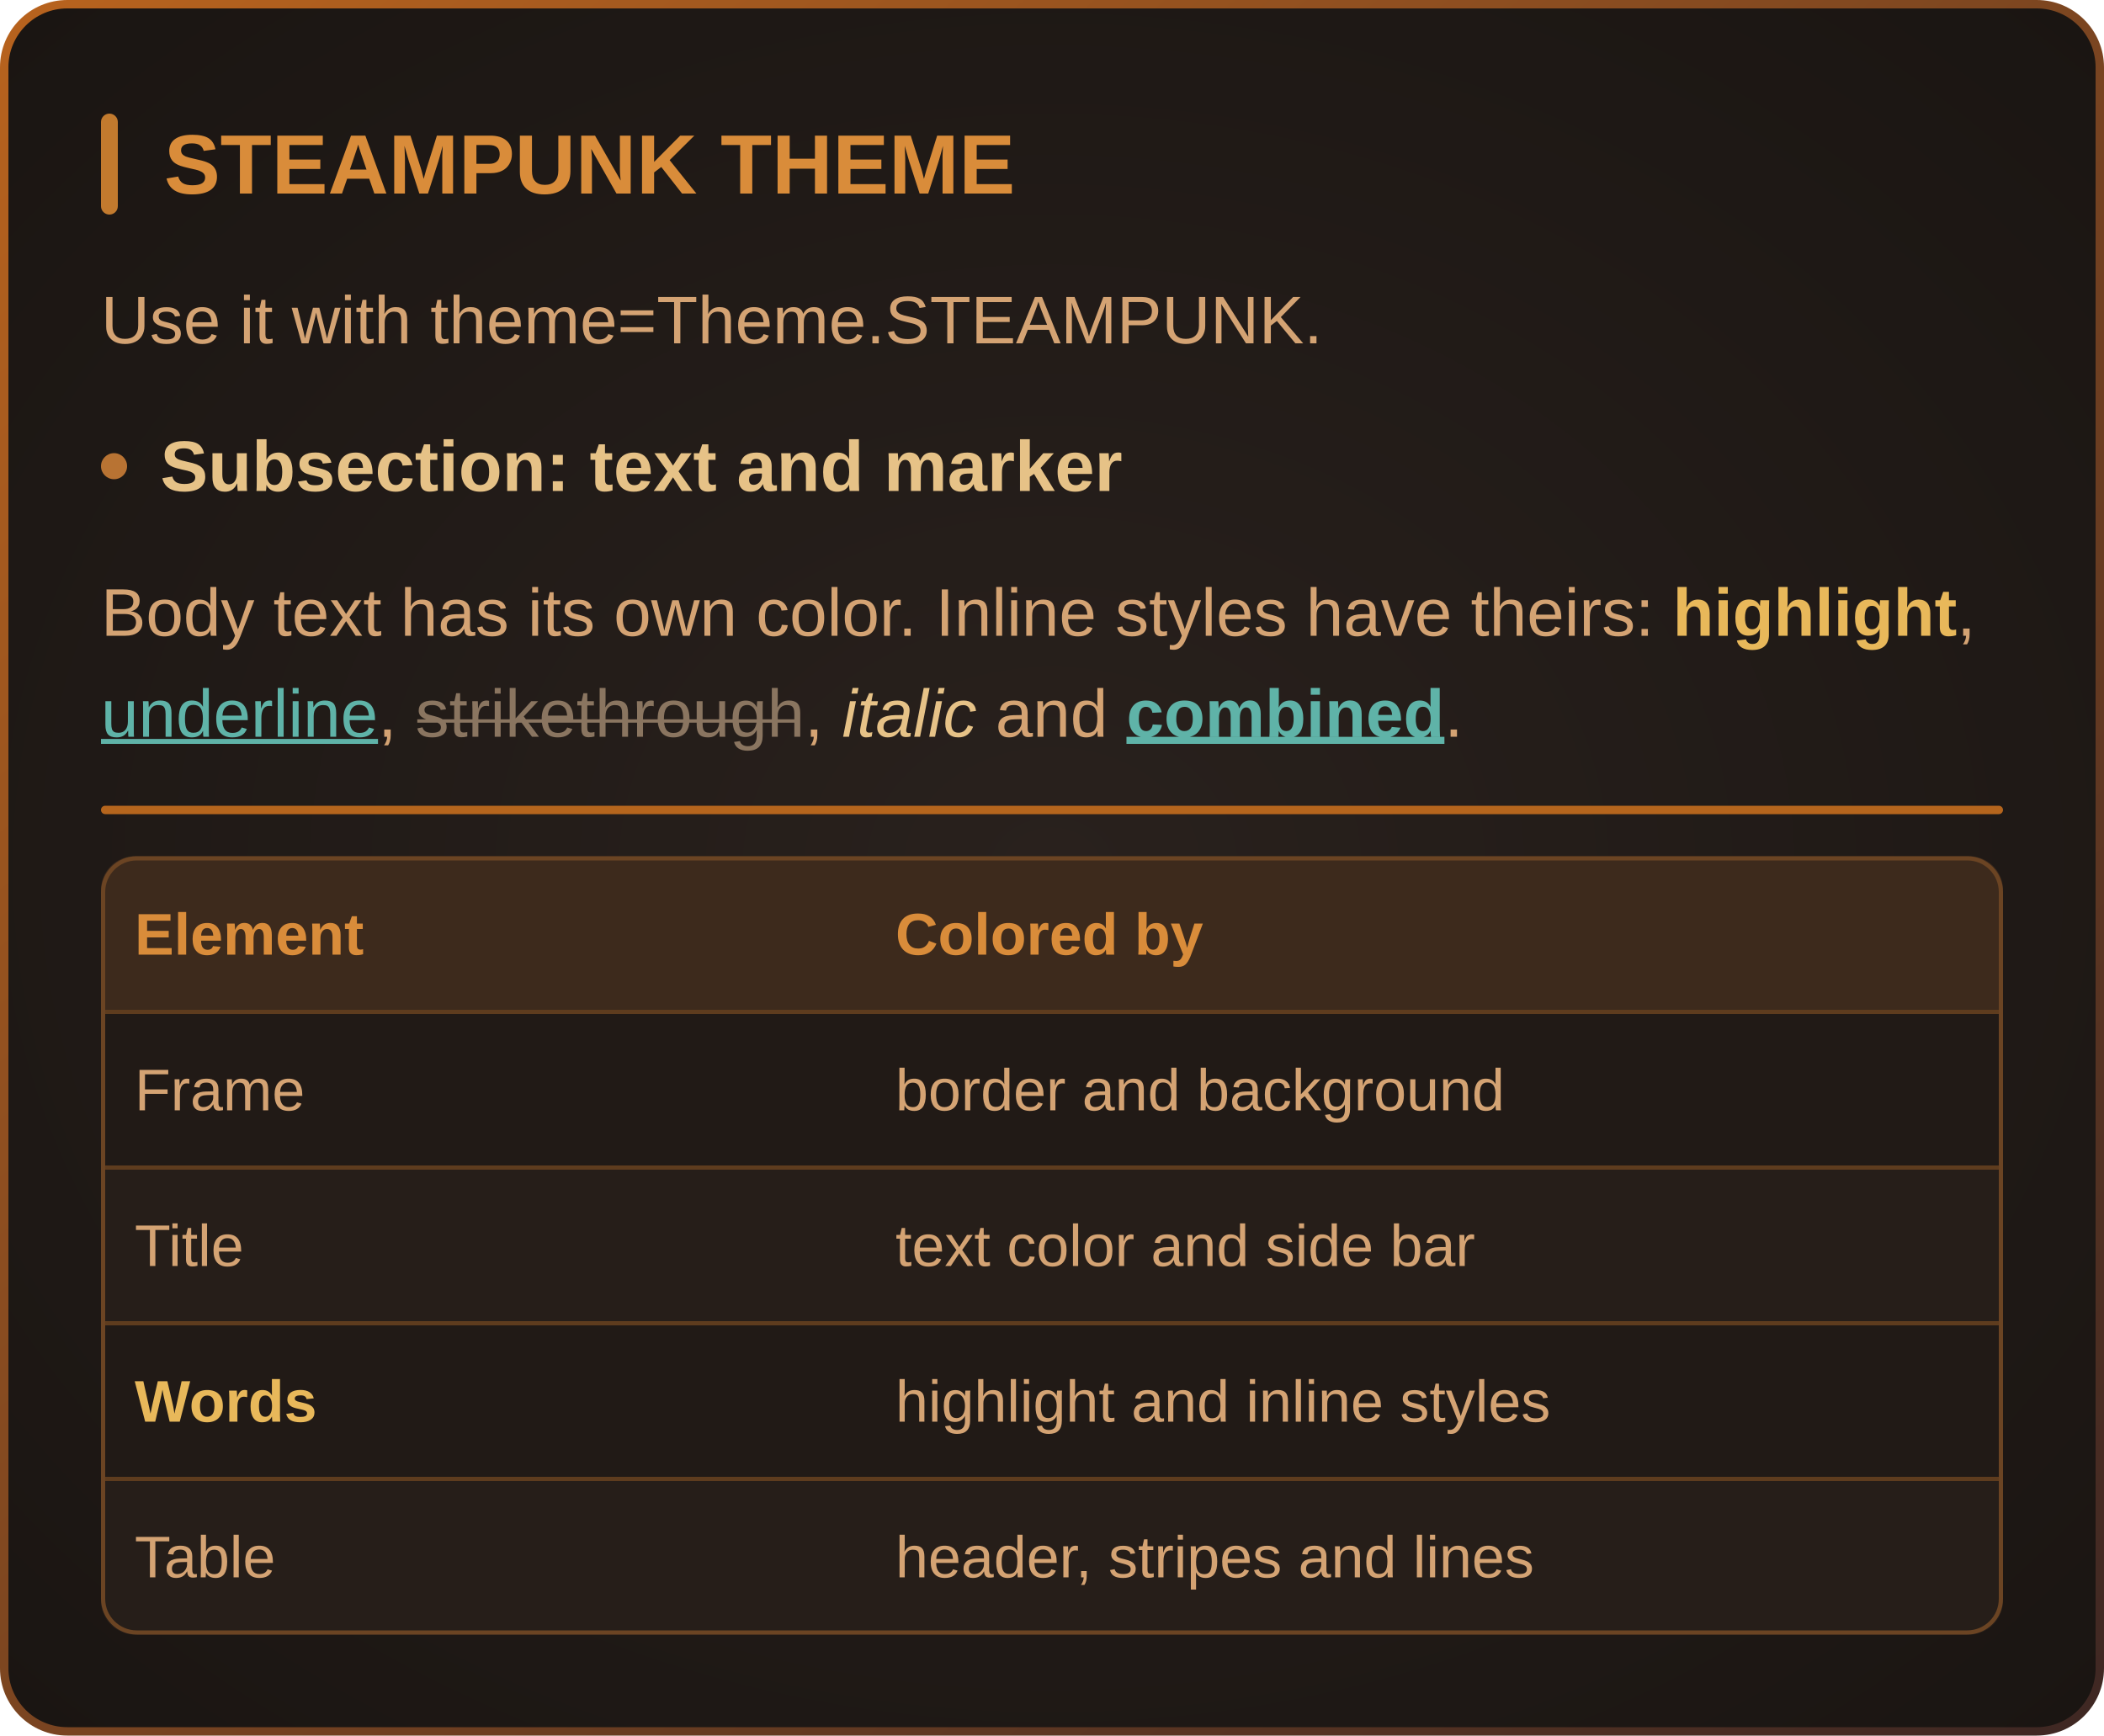
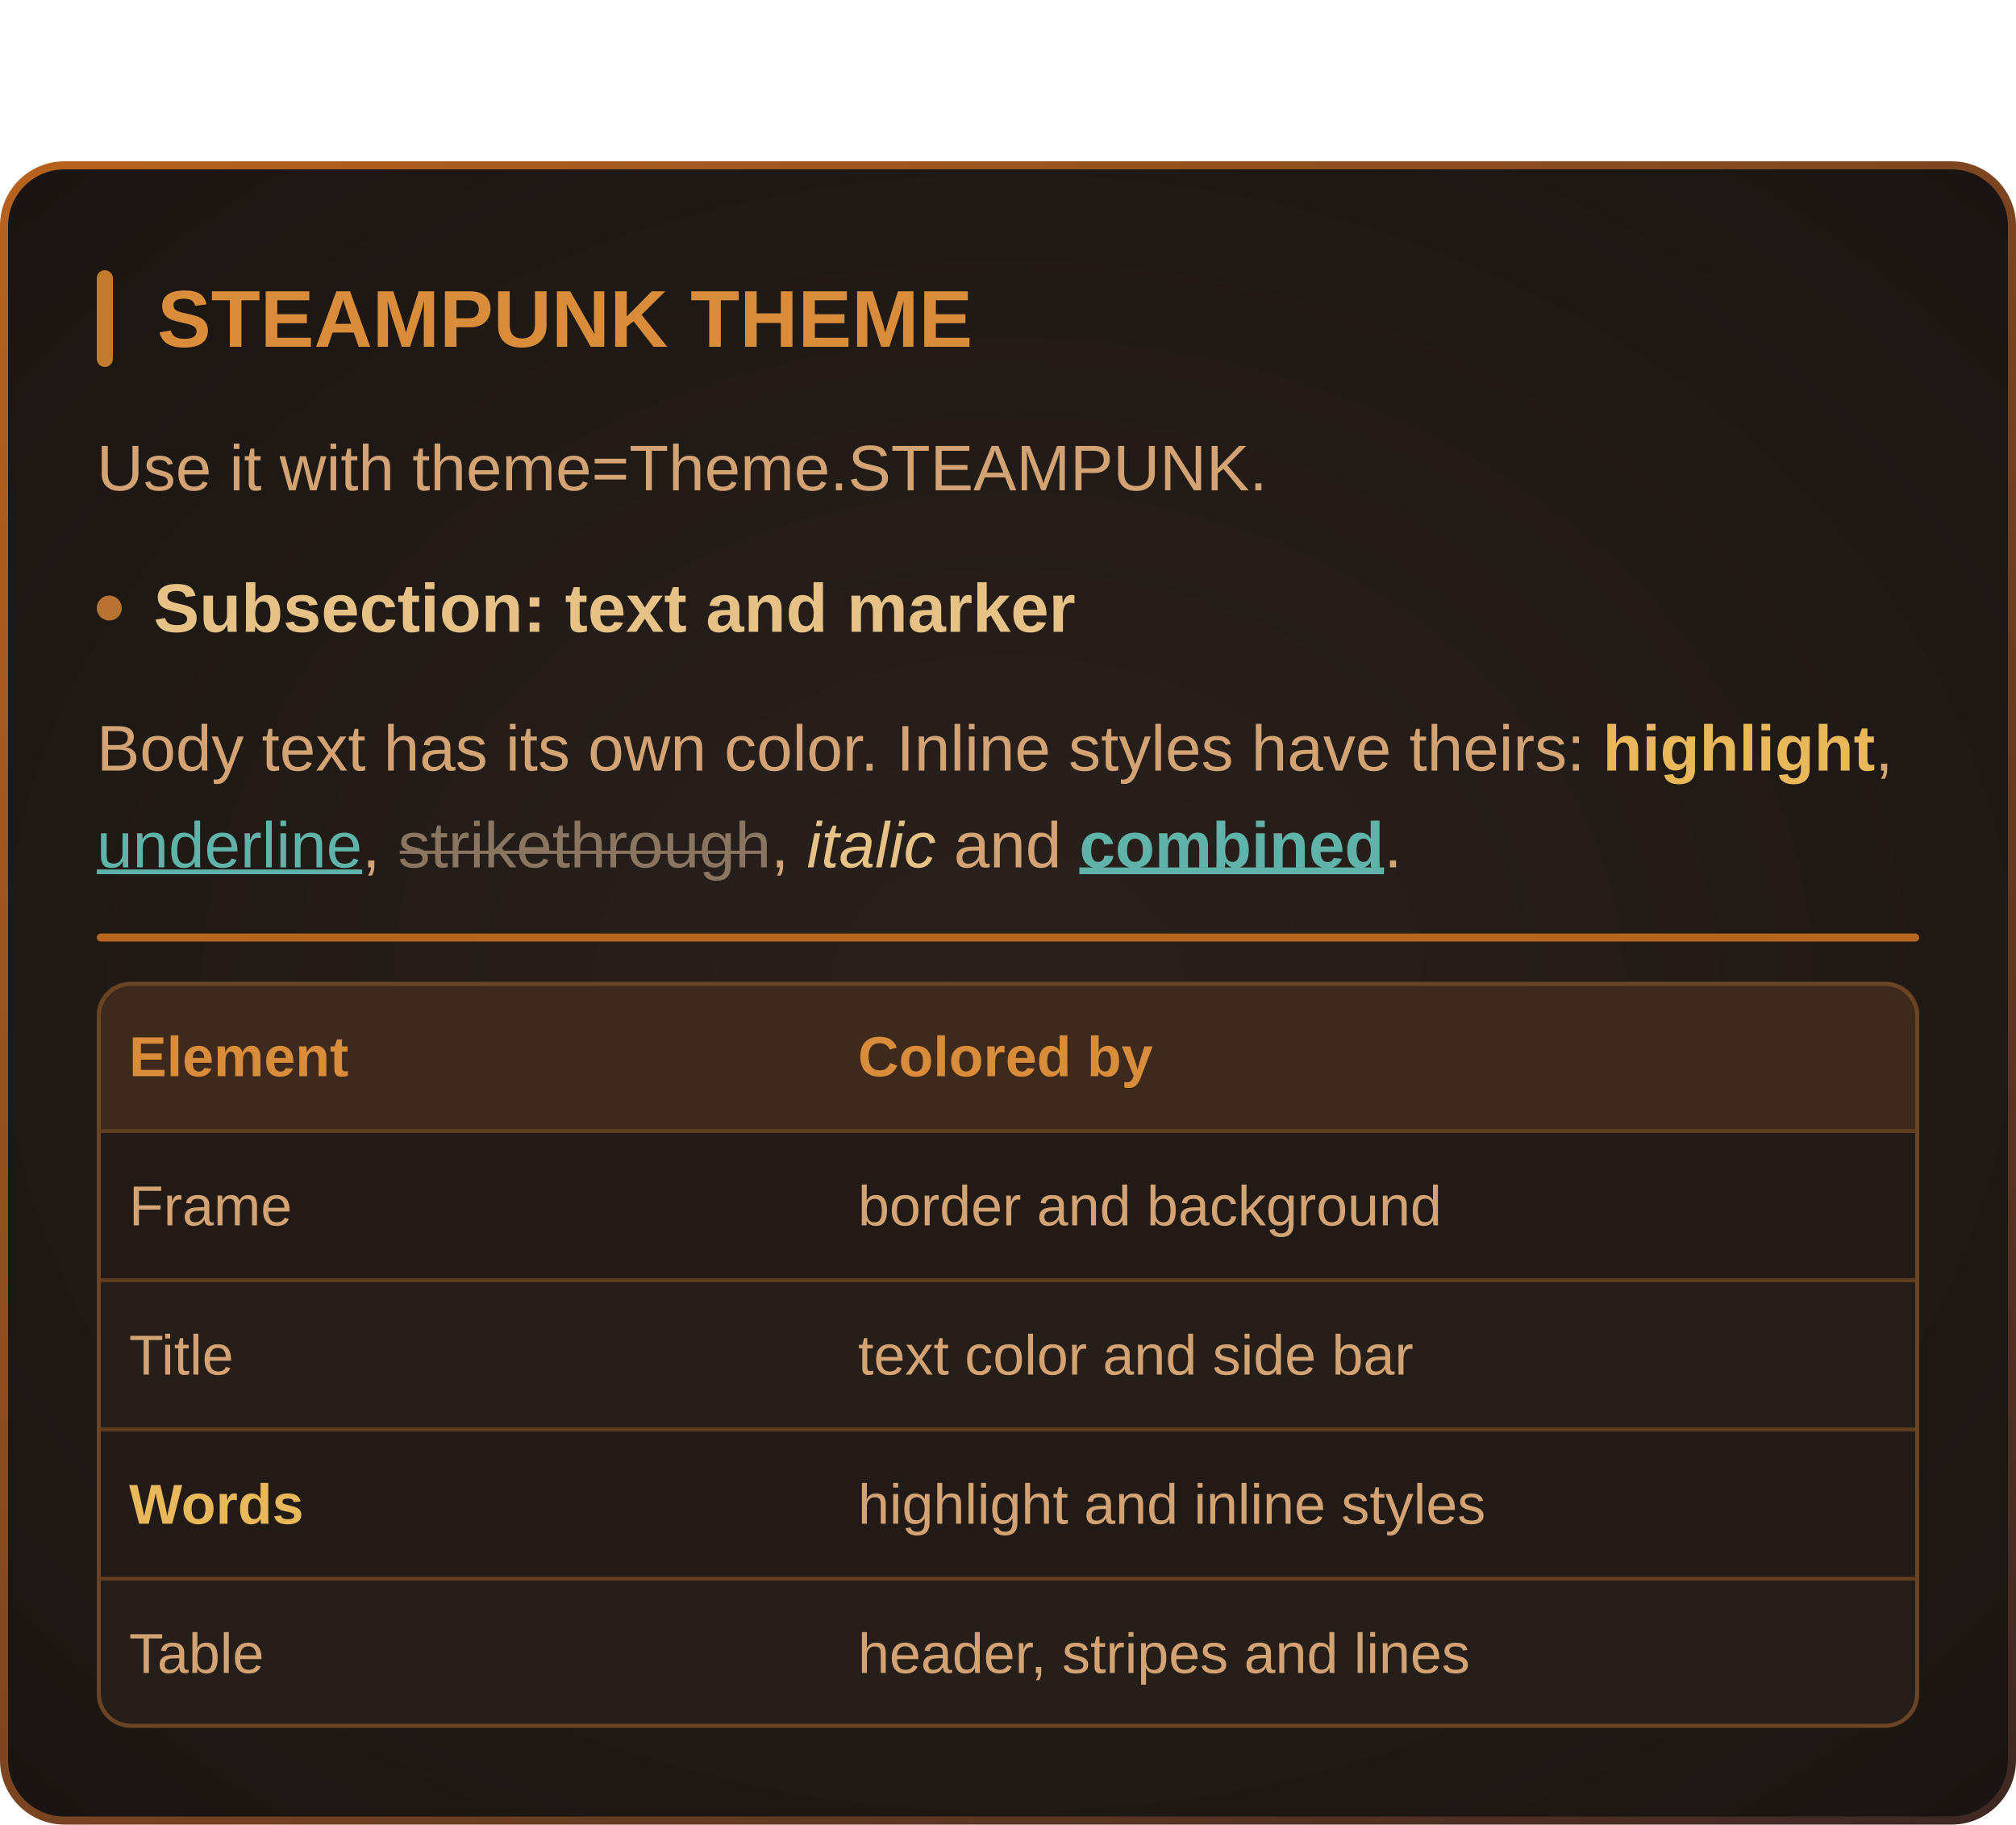
- <svg xmlns="http://www.w3.org/2000/svg" width="500" height="412.5" viewBox="0 0 500 412.5">
+ <svg xmlns="http://www.w3.org/2000/svg" width="500" height="452.5" viewBox="0 0 500 452.5">
  <style>
- @keyframes entry {
-   from { opacity: 0; transform: translateY(-24px); } to { opacity: 1; transform: none; }
+ @keyframes drop-dc5e0af1 {
+ 0% { opacity: 0; transform: translate(0px, -40px) scale(1); } 100% { opacity: 1; transform: translate(0px, 0px) scale(1); }
}
- .entry {
-   animation: entry 0.8s ease-out both;
+ .drop-dc5e0af1 {
+   animation: drop-dc5e0af1 0.8s cubic-bezier(0.22, 1, 0.36, 1) 0s 1 both;
  transform-box: fill-box;
  transform-origin: center;
}
@media (prefers-reduced-motion: reduce) {
-   .entry { animation: none; }
+   .drop-dc5e0af1 { animation: none; }
}
</style>
-   <g class="entry">
-     <defs>
-       <radialGradient id="background" cx="0.5" cy="0.5" r="0.7">
-         <stop offset="0" stop-color="#29211D" />
-         <stop offset="1" stop-color="#1A1512" />
-       </radialGradient>
-       <linearGradient id="border" x1="0" y1="0" x2="1" y2="1">
-         <stop offset="0" stop-color="#B8631E" />
-         <stop offset="1" stop-color="#3E2723" />
-       </linearGradient>
-     </defs>
-     <rect x="1" y="1" width="498" height="410.5" rx="15" fill="url(#background)" stroke="none" stroke-width="2" />
-     <rect x="1" y="1" width="498" height="410.5" rx="15" fill="none" stroke="url(#border)" stroke-width="2" />
-     <g font-family="Arial, Helvetica, sans-serif">
-       <rect x="24.0" y="27.0" width="4" height="24.0" rx="2" fill="#C27A2E" />
-       <text x="39.0" y="46.0" font-size="20" fill="#D98C3A" font-weight="700">STEAMPUNK THEME</text>
-       <text x="24.0" y="81.6" font-size="16" fill="#D4A373">Use it with theme=Theme.STEAMPUNK.</text>
-       <circle cx="27.1" cy="110.8" r="3.1" fill="#B87333" />
-       <text x="38.1" y="116.7" font-size="17" fill="#E6C287" font-weight="700">Subsection: text and marker</text>
-       <text x="24.0" y="151.1" font-size="16" fill="#D4A373">Body text has its own color. Inline styles have theirs: <tspan fill="#E8B85A" font-weight="700">highlight</tspan>,</text>
-       <text x="24.0" y="175.1" font-size="16" fill="#D4A373">
-         <tspan fill="#5FB3A8" text-decoration="underline">underline</tspan>, <tspan fill="#8A7560" text-decoration="line-through">strikethrough</tspan>, <tspan fill="#E6C287" font-style="italic">italic</tspan> and <tspan fill="#5FB3A8" font-weight="700" text-decoration="underline">combined</tspan>.</text>
-       <rect x="24.0" y="191.5" width="452.0" height="2" rx="1" fill="#B5651D" />
-       <clipPath id="table-clip-24-204">
-         <rect x="24.0" y="203.5" width="452.0" height="185.0" rx="8" />
-       </clipPath>
-       <g clip-path="url(#table-clip-24-204)">
-         <rect x="24.0" y="203.5" width="452.0" height="185.0" fill="#211A16" />
-         <rect x="24.0" y="203.5" width="452.0" height="37.0" fill="#3D2A1C" />
-         <rect x="24.0" y="277.5" width="452.0" height="37.0" fill="#261E19" />
-         <rect x="24.0" y="351.5" width="452.0" height="37.0" fill="#261E19" />
+   <g transform="translate(0 40)">
+     <g class="drop-dc5e0af1">
+       <defs>
+         <radialGradient id="background" cx="0.5" cy="0.5" r="0.7">
+           <stop offset="0" stop-color="#29211D" />
+           <stop offset="1" stop-color="#1A1512" />
+         </radialGradient>
+         <linearGradient id="border" x1="0" y1="0" x2="1" y2="1">
+           <stop offset="0" stop-color="#B8631E" />
+           <stop offset="1" stop-color="#3E2723" />
+         </linearGradient>
+       </defs>
+       <rect x="1" y="1" width="498" height="410.5" rx="15" fill="url(#background)" stroke="none" stroke-width="2" />
+       <rect x="1" y="1" width="498" height="410.5" rx="15" fill="none" stroke="url(#border)" stroke-width="2" />
+       <g font-family="Arial, Helvetica, sans-serif">
+         <rect x="24.0" y="27.0" width="4" height="24.0" rx="2" fill="#C27A2E" />
+         <text x="39.0" y="46.0" font-size="20" fill="#D98C3A" font-weight="700">STEAMPUNK THEME</text>
+         <text x="24.0" y="81.6" font-size="16" fill="#D4A373">Use it with theme=Theme.STEAMPUNK.</text>
+         <circle cx="27.1" cy="110.8" r="3.1" fill="#B87333" />
+         <text x="38.1" y="116.7" font-size="17" fill="#E6C287" font-weight="700">Subsection: text and marker</text>
+         <text x="24.0" y="151.1" font-size="16" fill="#D4A373">Body text has its own color. Inline styles have theirs: <tspan fill="#E8B85A" font-weight="700">highlight</tspan>,</text>
+         <text x="24.0" y="175.1" font-size="16" fill="#D4A373">
+           <tspan fill="#5FB3A8" text-decoration="underline">underline</tspan>, <tspan fill="#8A7560" text-decoration="line-through">strikethrough</tspan>, <tspan fill="#E6C287" font-style="italic">italic</tspan> and <tspan fill="#5FB3A8" font-weight="700" text-decoration="underline">combined</tspan>.</text>
+         <rect x="24.0" y="191.5" width="452.0" height="2" rx="1" fill="#B5651D" />
+         <clipPath id="table-clip-24-204">
+           <rect x="24.0" y="203.5" width="452.0" height="185.0" rx="8" />
+         </clipPath>
+         <g clip-path="url(#table-clip-24-204)">
+           <rect x="24.0" y="203.5" width="452.0" height="185.0" fill="#211A16" />
+           <rect x="24.0" y="203.5" width="452.0" height="37.0" fill="#3D2A1C" />
+           <rect x="24.0" y="277.5" width="452.0" height="37.0" fill="#261E19" />
+           <rect x="24.0" y="351.5" width="452.0" height="37.0" fill="#261E19" />
+         </g>
+         <line x1="24.0" y1="240.5" x2="476.0" y2="240.5" stroke="#5E3C1E" stroke-width="1" />
+         <line x1="24.0" y1="277.5" x2="476.0" y2="277.5" stroke="#5E3C1E" stroke-width="1" />
+         <line x1="24.0" y1="314.5" x2="476.0" y2="314.5" stroke="#5E3C1E" stroke-width="1" />
+         <line x1="24.0" y1="351.5" x2="476.0" y2="351.5" stroke="#5E3C1E" stroke-width="1" />
+         <text x="32.0" y="226.9" font-size="14" fill="#D98C3A" font-weight="700">Element</text>
+         <text x="212.8" y="226.9" font-size="14" fill="#D98C3A" font-weight="700">Colored by</text>
+         <text x="32.0" y="263.9" font-size="14" fill="#D4A373">Frame</text>
+         <text x="212.8" y="263.9" font-size="14" fill="#D4A373">border and background</text>
+         <text x="32.0" y="300.9" font-size="14" fill="#D4A373">Title</text>
+         <text x="212.8" y="300.9" font-size="14" fill="#D4A373">text color and side bar</text>
+         <text x="32.0" y="337.9" font-size="14" fill="#D4A373">
+           <tspan fill="#E8B85A" font-weight="700">Words</tspan>
+         </text>
+         <text x="212.8" y="337.9" font-size="14" fill="#D4A373">highlight and inline styles</text>
+         <text x="32.0" y="374.9" font-size="14" fill="#D4A373">Table</text>
+         <text x="212.8" y="374.9" font-size="14" fill="#D4A373">header, stripes and lines</text>
+         <rect x="24.5" y="204.0" width="451.0" height="184.0" rx="8" fill="none" stroke="#6B4423" stroke-width="1" />
      </g>
-       <line x1="24.0" y1="240.5" x2="476.0" y2="240.5" stroke="#5E3C1E" stroke-width="1" />
-       <line x1="24.0" y1="277.5" x2="476.0" y2="277.5" stroke="#5E3C1E" stroke-width="1" />
-       <line x1="24.0" y1="314.5" x2="476.0" y2="314.5" stroke="#5E3C1E" stroke-width="1" />
-       <line x1="24.0" y1="351.5" x2="476.0" y2="351.5" stroke="#5E3C1E" stroke-width="1" />
-       <text x="32.0" y="226.9" font-size="14" fill="#D98C3A" font-weight="700">Element</text>
-       <text x="212.8" y="226.9" font-size="14" fill="#D98C3A" font-weight="700">Colored by</text>
-       <text x="32.0" y="263.9" font-size="14" fill="#D4A373">Frame</text>
-       <text x="212.8" y="263.9" font-size="14" fill="#D4A373">border and background</text>
-       <text x="32.0" y="300.9" font-size="14" fill="#D4A373">Title</text>
-       <text x="212.8" y="300.9" font-size="14" fill="#D4A373">text color and side bar</text>
-       <text x="32.0" y="337.9" font-size="14" fill="#D4A373">
-         <tspan fill="#E8B85A" font-weight="700">Words</tspan>
-       </text>
-       <text x="212.8" y="337.9" font-size="14" fill="#D4A373">highlight and inline styles</text>
-       <text x="32.0" y="374.9" font-size="14" fill="#D4A373">Table</text>
-       <text x="212.8" y="374.9" font-size="14" fill="#D4A373">header, stripes and lines</text>
-       <rect x="24.5" y="204.0" width="451.0" height="184.0" rx="8" fill="none" stroke="#6B4423" stroke-width="1" />
    </g>
  </g>
</svg>
